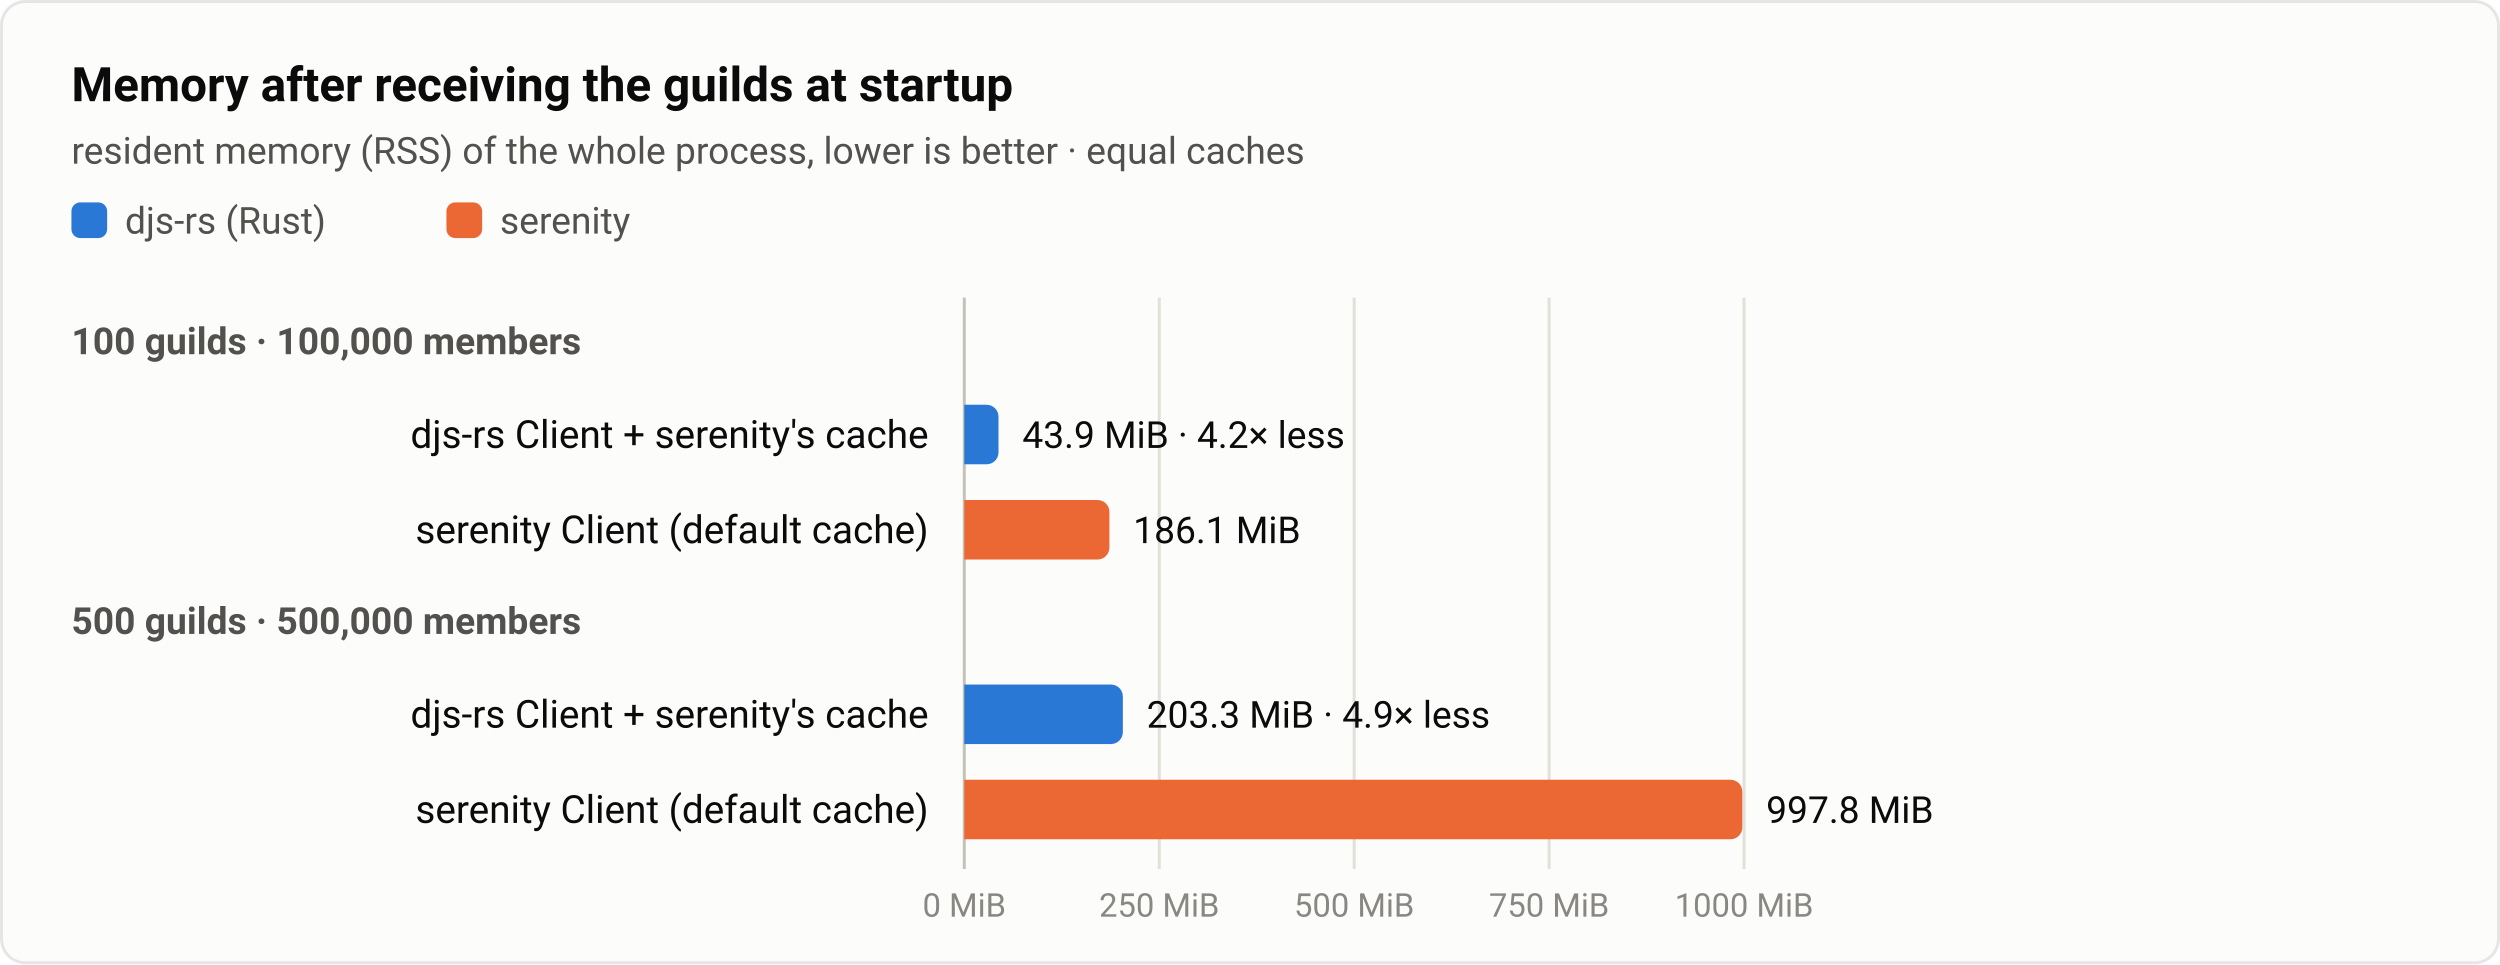
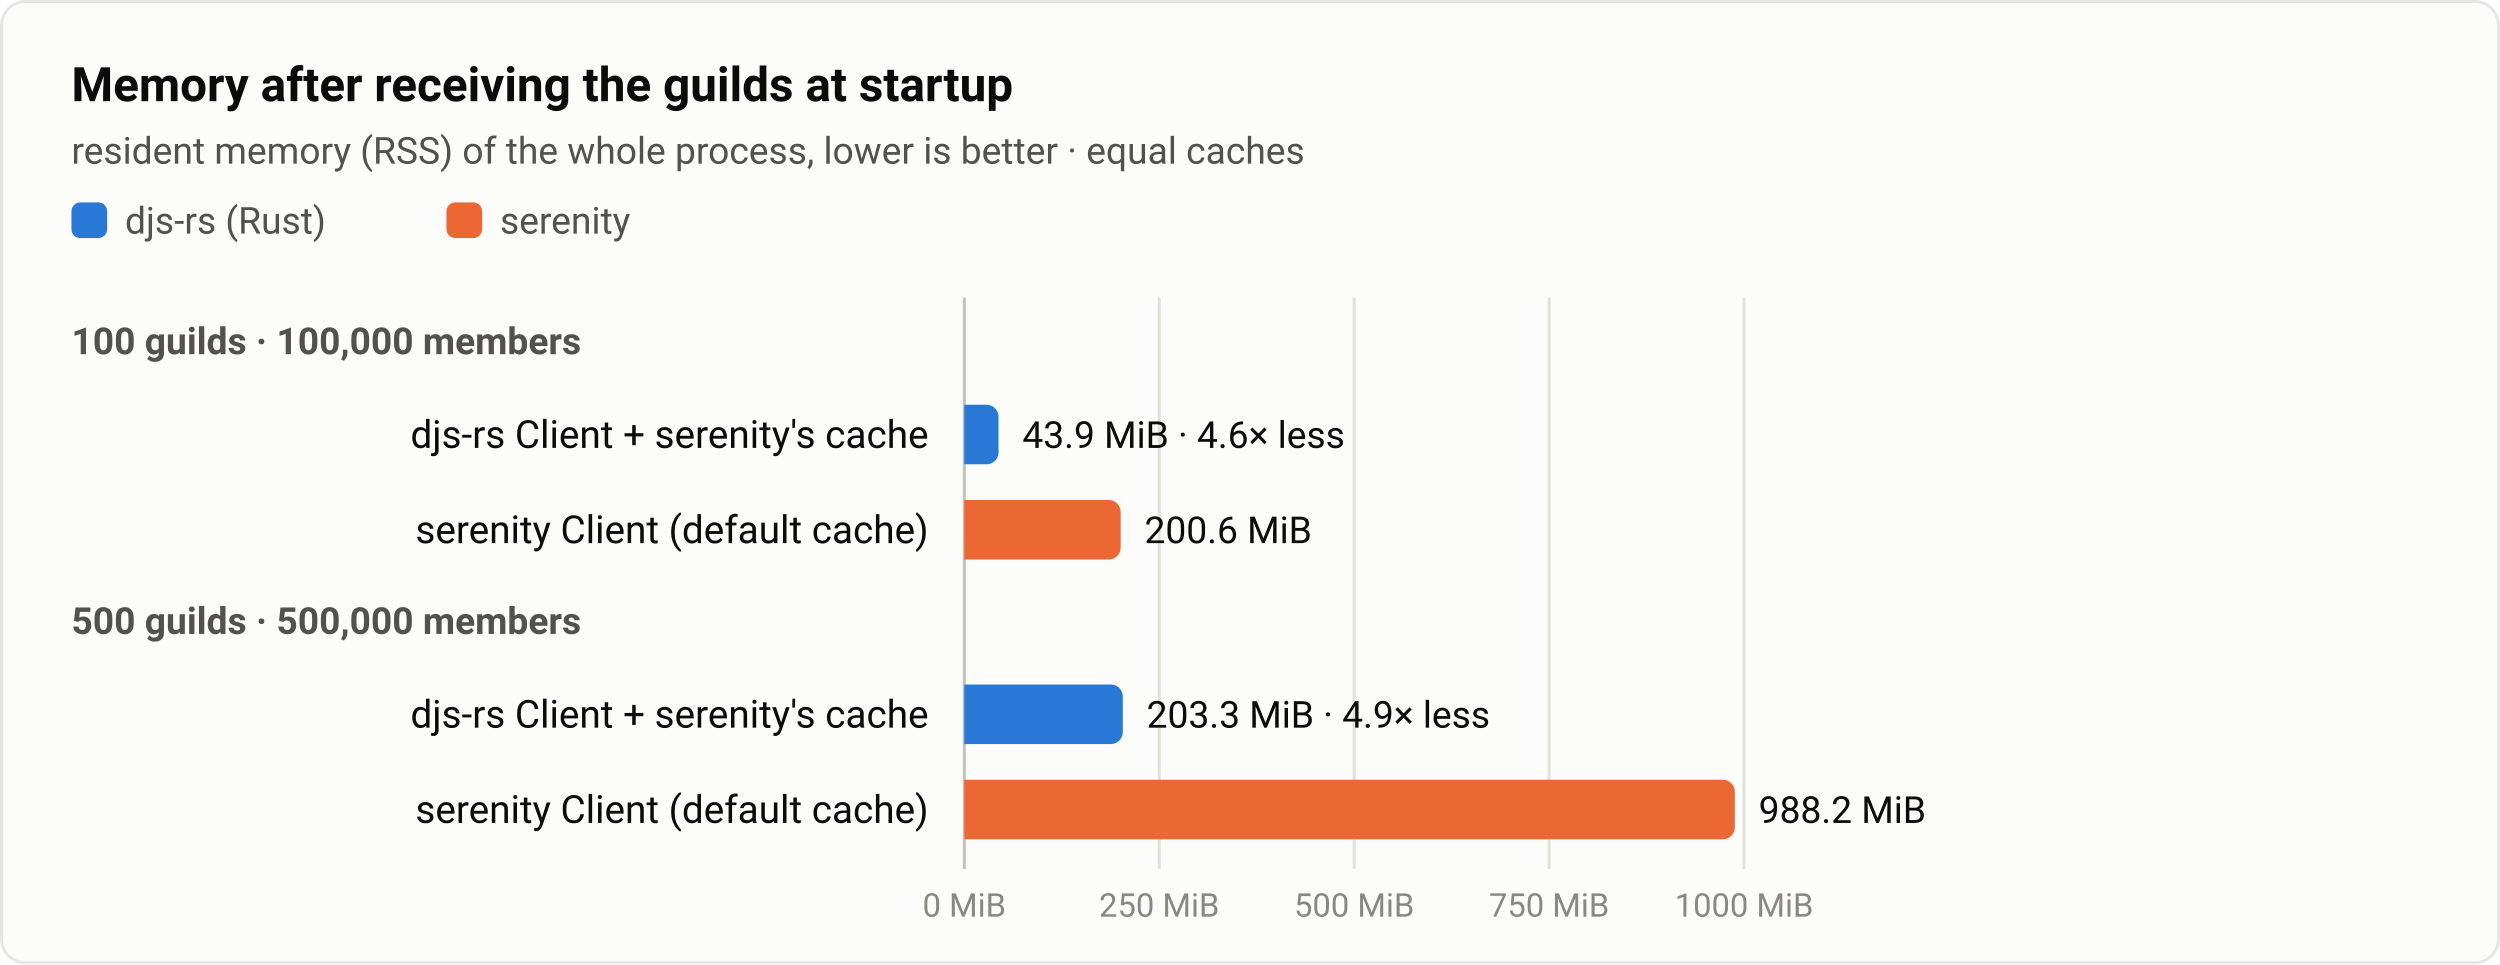
<svg xmlns="http://www.w3.org/2000/svg" width="840" height="324" viewBox="0 0 840 324" role="img" aria-labelledby="title desc" font-family="system-ui, -apple-system, &quot;Segoe UI&quot;, Roboto, sans-serif">
  <rect x="0.5" y="0.5" width="839" height="323" rx="8" fill="#fcfcfb" stroke="rgba(11,11,11,0.10)" />
  <text x="24" y="34" font-size="16" font-weight="600" fill="#0b0b0b">Memory after receiving the guilds at startup</text>
  <text x="24" y="55" font-size="12.5" fill="#52514e">resident memory (RSS) of the whole process, lower is better · equal caches</text>
  <rect x="24" y="68" width="12" height="12" rx="3" fill="#2a78d6" />
  <text x="42" y="78.5" font-size="12.5" fill="#52514e">djs-rs (Rust)</text>
  <rect x="150" y="68" width="12" height="12" rx="3" fill="#eb6834" />
  <text x="168" y="78.5" font-size="12.5" fill="#52514e">serenity</text>
  <line x1="324" y1="100" x2="324" y2="292" stroke="#c3c2b7" stroke-width="1" />
  <text x="324" y="308" font-size="11" text-anchor="middle" fill="#898781" style="font-variant-numeric: tabular-nums">0 MiB</text>
  <line x1="389.5" y1="100" x2="389.5" y2="292" stroke="#e1e0d9" stroke-width="1" />
  <text x="389.5" y="308" font-size="11" text-anchor="middle" fill="#898781" style="font-variant-numeric: tabular-nums">250 MiB</text>
  <line x1="455" y1="100" x2="455" y2="292" stroke="#e1e0d9" stroke-width="1" />
  <text x="455" y="308" font-size="11" text-anchor="middle" fill="#898781" style="font-variant-numeric: tabular-nums">500 MiB</text>
  <line x1="520.5" y1="100" x2="520.5" y2="292" stroke="#e1e0d9" stroke-width="1" />
  <text x="520.5" y="308" font-size="11" text-anchor="middle" fill="#898781" style="font-variant-numeric: tabular-nums">750 MiB</text>
  <line x1="586" y1="100" x2="586" y2="292" stroke="#e1e0d9" stroke-width="1" />
  <text x="586" y="308" font-size="11" text-anchor="middle" fill="#898781" style="font-variant-numeric: tabular-nums">1000 MiB</text>
  <text x="24" y="119" font-size="12.5" font-weight="600" fill="#52514e">100 guilds · 100,000 members</text>
  <text x="312" y="150.5" font-size="13" text-anchor="end" fill="#0b0b0b">djs-rs Client + serenity's cache</text>
-   <path d="M324,136H331.499A4,4 0 0 1 335.499,140V152A4,4 0 0 1 331.499,156H324Z" fill="#2a78d6" />
-   <text x="343.499" y="150.5" font-size="12.5" fill="#0b0b0b" style="font-variant-numeric: tabular-nums">43.9 MiB · 4.2× less</text>
+   <path d="M324,136H331.505A4,4 0 0 1 335.505,140V152A4,4 0 0 1 331.505,156H324Z" fill="#2a78d6" />
+   <text x="343.505" y="150.5" font-size="12.5" fill="#0b0b0b" style="font-variant-numeric: tabular-nums">43.9 MiB · 4.6× less</text>
  <text x="312" y="182.5" font-size="13" text-anchor="end" fill="#0b0b0b">serenity Client (default cache)</text>
-   <path d="M324,168H368.759A4,4 0 0 1 372.759,172V184A4,4 0 0 1 368.759,188H324Z" fill="#eb6834" />
-   <text x="380.759" y="182.5" font-size="12.5" fill="#0b0b0b" style="font-variant-numeric: tabular-nums">186.1 MiB</text>
+   <path d="M324,168H372.544A4,4 0 0 1 376.544,172V184A4,4 0 0 1 372.544,188H324Z" fill="#eb6834" />
+   <text x="384.544" y="182.5" font-size="12.5" fill="#0b0b0b" style="font-variant-numeric: tabular-nums">200.6 MiB</text>
  <text x="24" y="213" font-size="12.5" font-weight="600" fill="#52514e">500 guilds · 500,000 members</text>
  <text x="312" y="244.5" font-size="13" text-anchor="end" fill="#0b0b0b">djs-rs Client + serenity's cache</text>
-   <path d="M324,230H373.273A4,4 0 0 1 377.273,234V246A4,4 0 0 1 373.273,250H324Z" fill="#2a78d6" />
-   <text x="385.273" y="244.5" font-size="12.5" fill="#0b0b0b" style="font-variant-numeric: tabular-nums">203.3 MiB · 4.9× less</text>
+   <path d="M324,230H373.26A4,4 0 0 1 377.26,234V246A4,4 0 0 1 373.26,250H324Z" fill="#2a78d6" />
+   <text x="385.26" y="244.5" font-size="12.5" fill="#0b0b0b" style="font-variant-numeric: tabular-nums">203.3 MiB · 4.9× less</text>
  <text x="312" y="276.5" font-size="13" text-anchor="end" fill="#0b0b0b">serenity Client (default cache)</text>
-   <path d="M324,262H581.423A4,4 0 0 1 585.423,266V278A4,4 0 0 1 581.423,282H324Z" fill="#eb6834" />
-   <text x="593.423" y="276.5" font-size="12.5" fill="#0b0b0b" style="font-variant-numeric: tabular-nums">997.8 MiB</text>
+   <path d="M324,262H578.899A4,4 0 0 1 582.899,266V278A4,4 0 0 1 578.899,282H324Z" fill="#eb6834" />
+   <text x="590.899" y="276.5" font-size="12.5" fill="#0b0b0b" style="font-variant-numeric: tabular-nums">988.2 MiB</text>
</svg>
